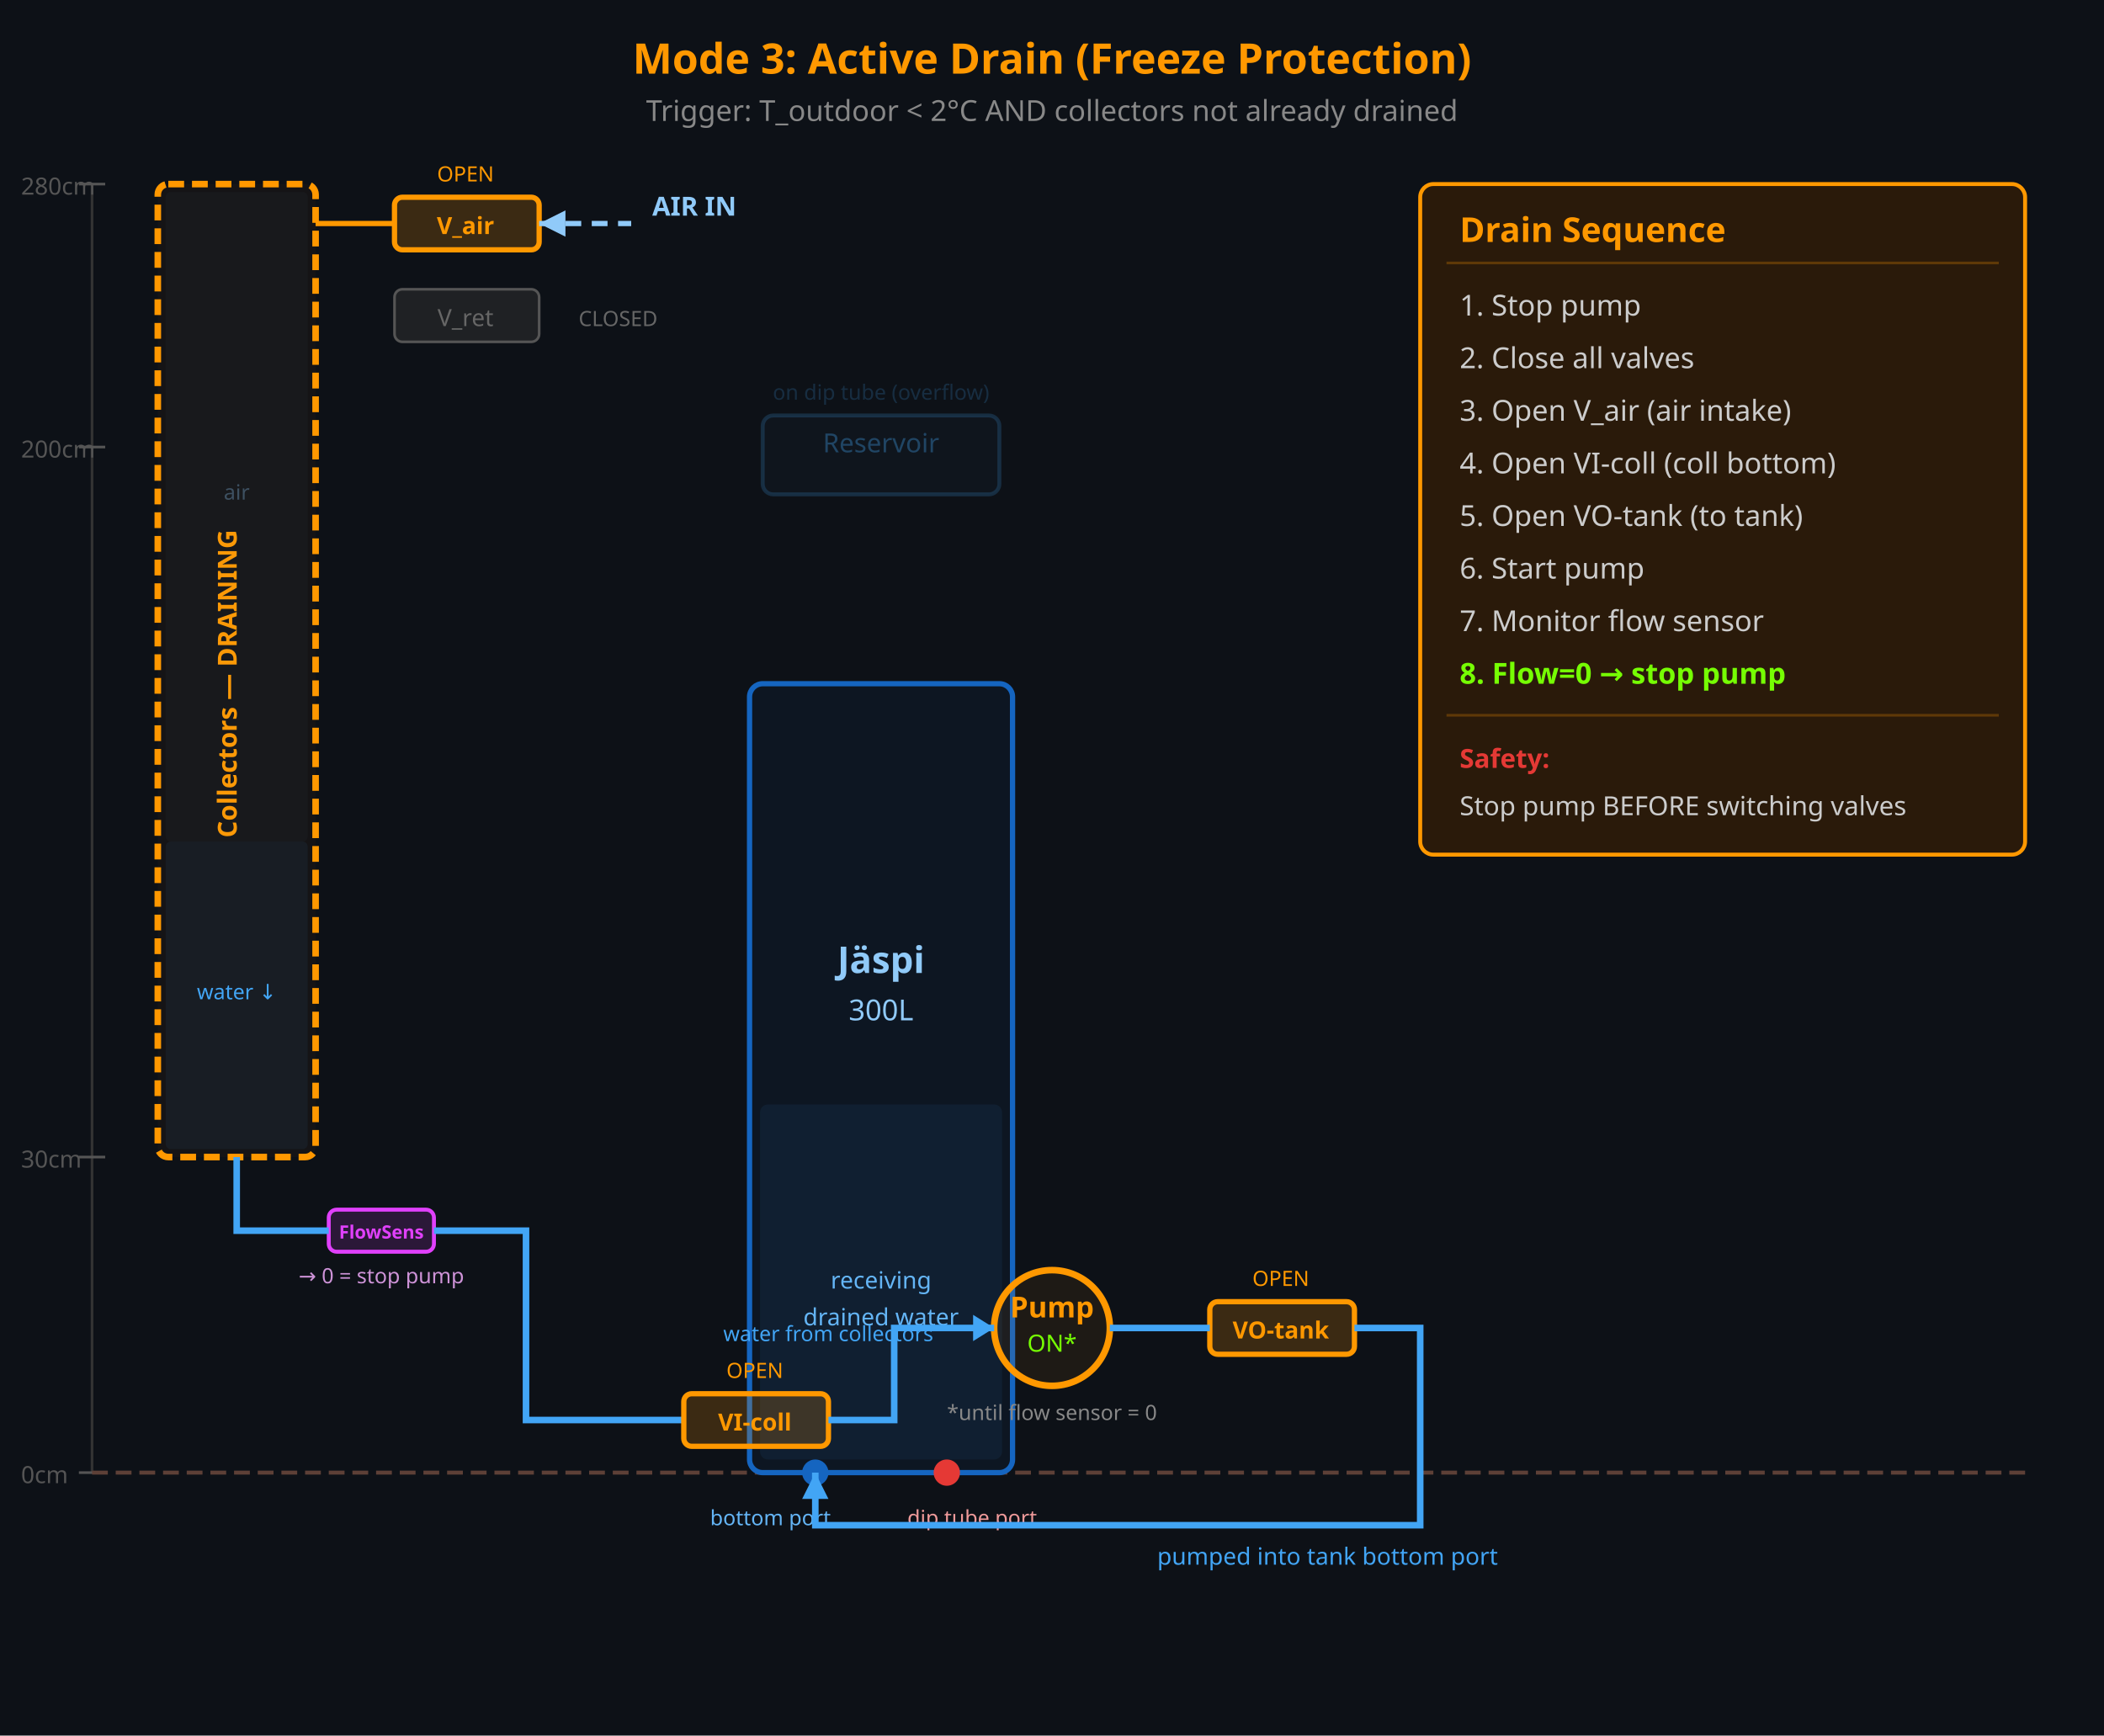
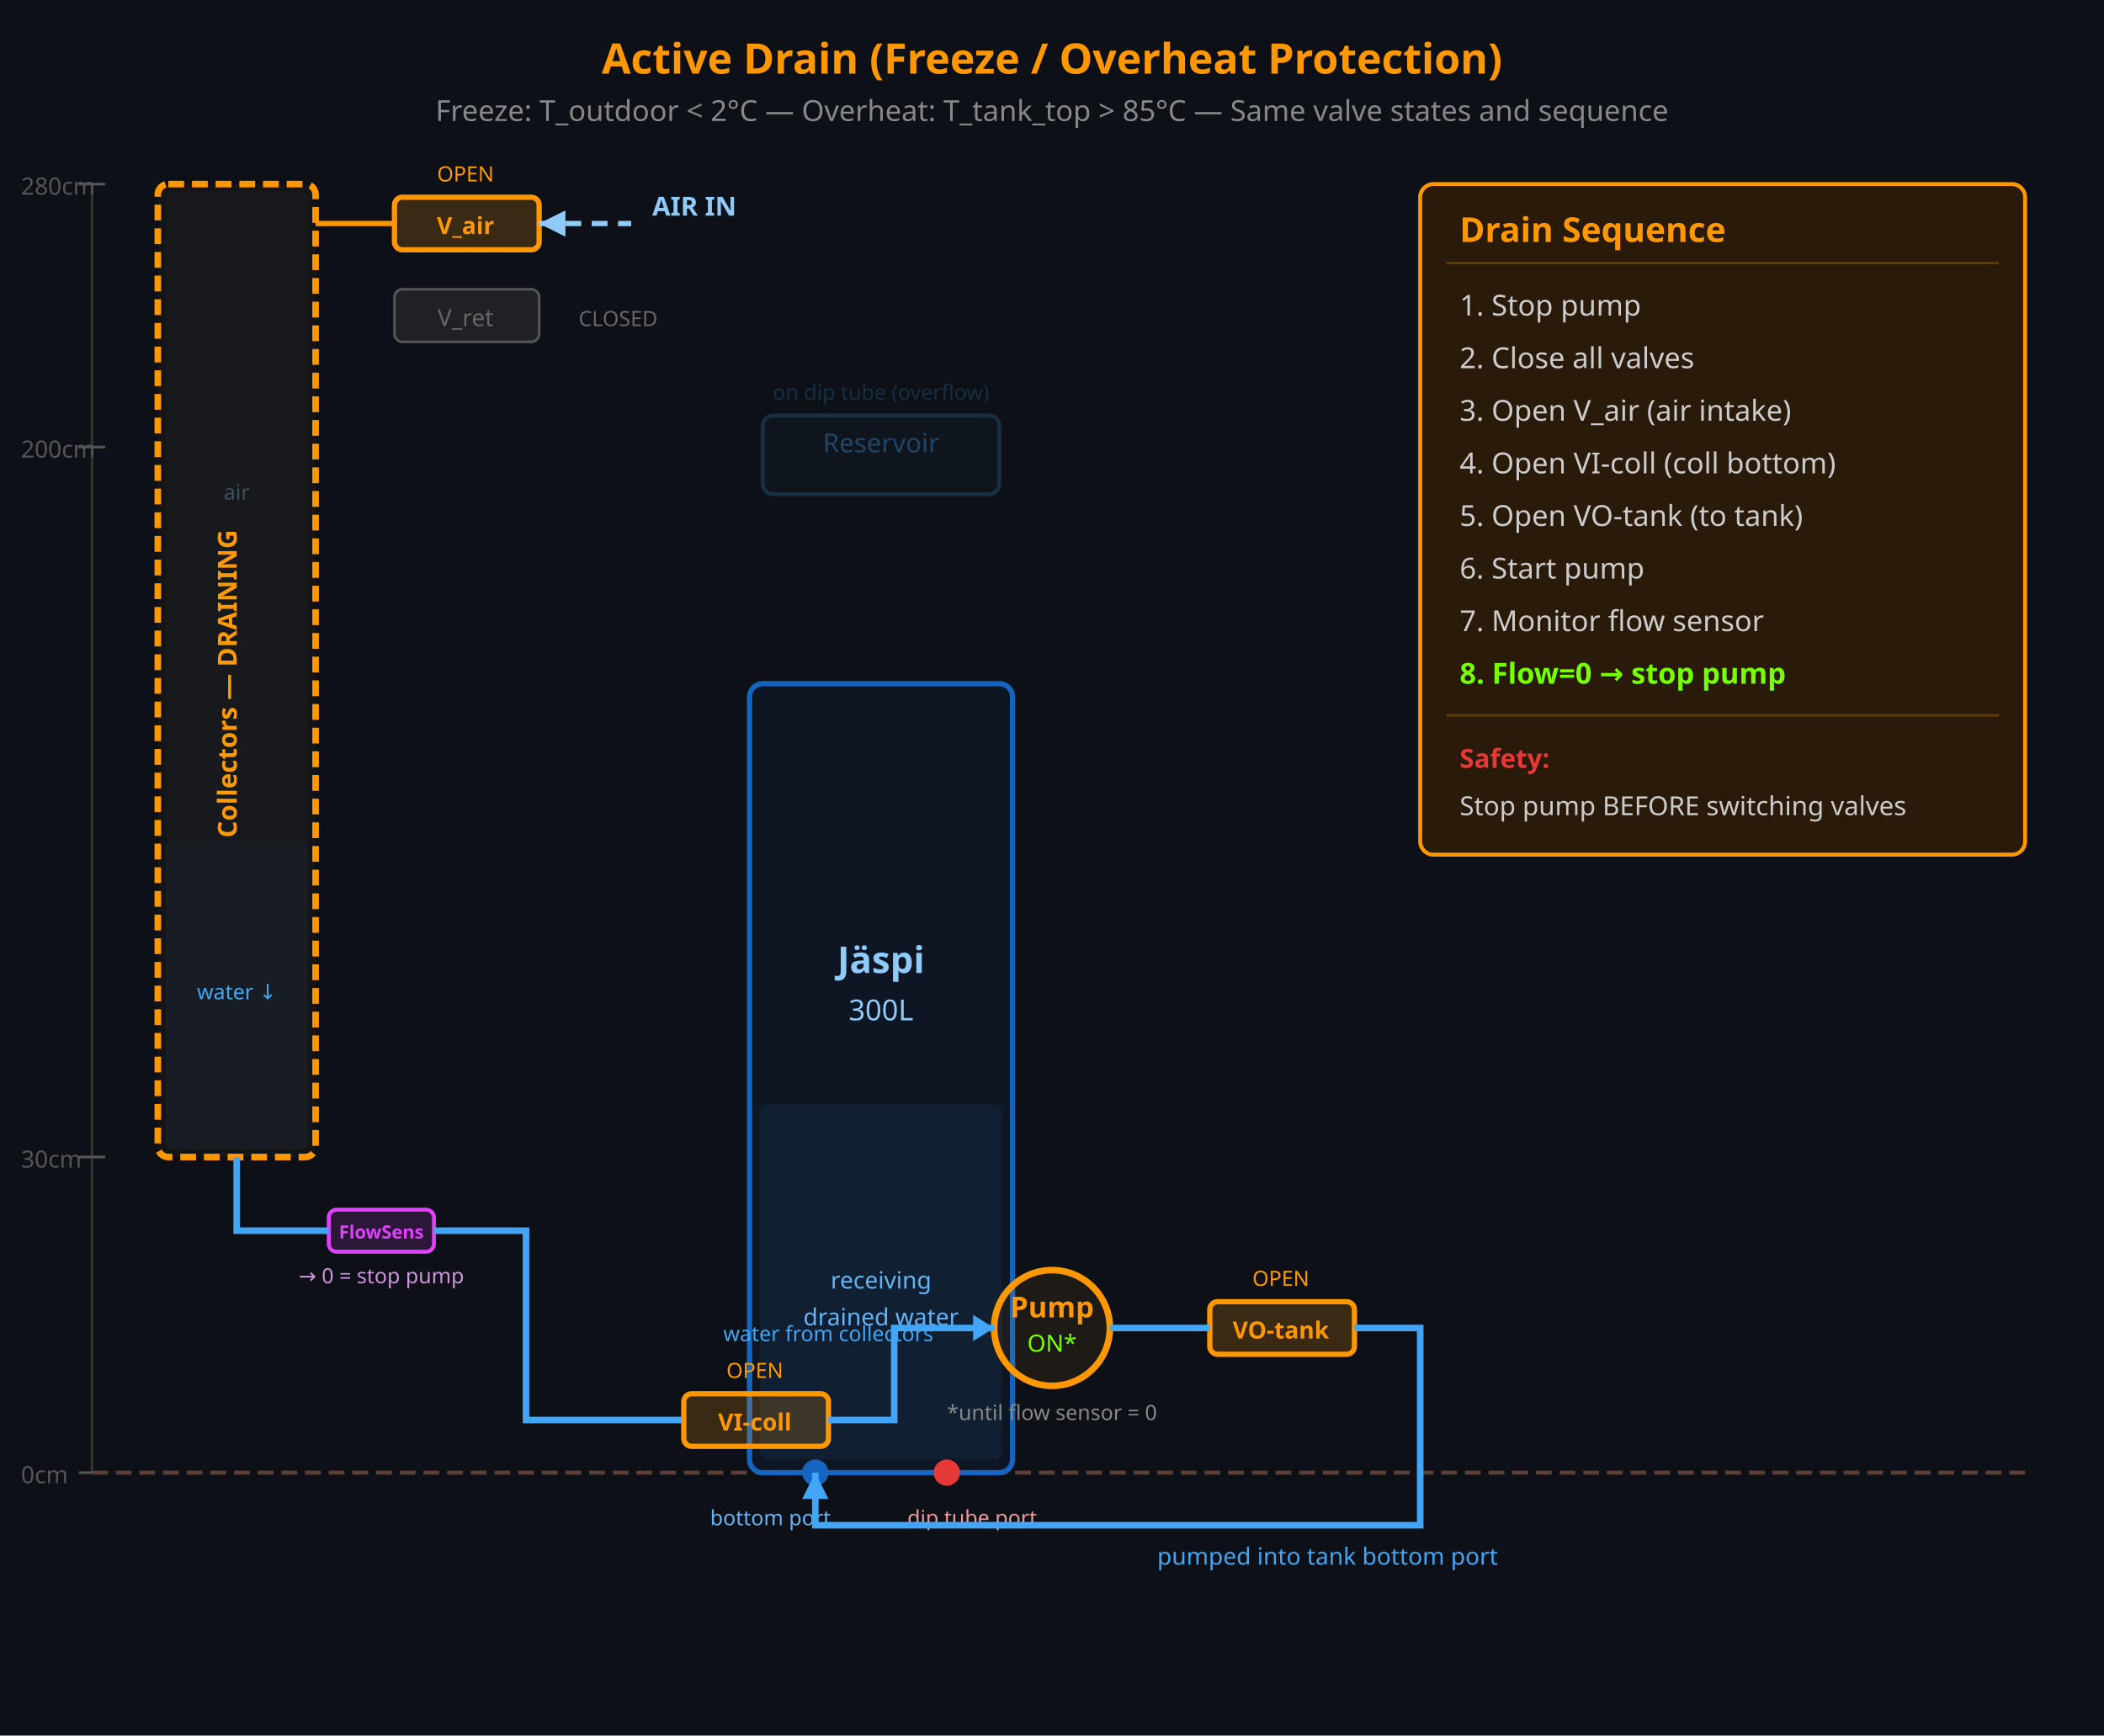
<svg xmlns="http://www.w3.org/2000/svg" viewBox="0 0 800 660" font-family="sans-serif" font-size="12">
  <rect width="800" height="660" fill="#0d1117" />
-   <text x="400" y="28" fill="#ff9800" text-anchor="middle" font-size="16" font-weight="bold">Mode 3: Active Drain (Freeze Protection)</text>
-   <text x="400" y="46" fill="#888" text-anchor="middle" font-size="11">Trigger: T_outdoor &lt; 2°C AND collectors not already drained</text>
+   <text x="400" y="28" fill="#ff9800" text-anchor="middle" font-size="16" font-weight="bold">Active Drain (Freeze / Overheat Protection)</text>
+   <text x="400" y="46" fill="#888" text-anchor="middle" font-size="11">Freeze: T_outdoor &lt; 2°C — Overheat: T_tank_top &gt; 85°C — Same valve states and sequence</text>
  <line x1="35" y1="70" x2="35" y2="560" stroke="#333" stroke-width="1" />
  <text x="8" y="74" fill="#555" font-size="9">280cm</text>
  <line x1="30" y1="70" x2="40" y2="70" stroke="#555" />
  <text x="8" y="174" fill="#555" font-size="9">200cm</text>
  <line x1="30" y1="170" x2="40" y2="170" stroke="#555" />
  <text x="8" y="444" fill="#555" font-size="9">30cm</text>
  <line x1="30" y1="440" x2="40" y2="440" stroke="#555" />
  <text x="8" y="564" fill="#555" font-size="9">0cm</text>
  <line x1="30" y1="560" x2="40" y2="560" stroke="#555" />
  <line x1="35" y1="560" x2="770" y2="560" stroke="#5d4037" stroke-width="1.5" stroke-dasharray="6,3" />
  <rect x="60" y="70" width="60" height="370" fill="#ff980008" stroke="#ff9800" stroke-width="2.5" stroke-dasharray="6,3" rx="4" />
  <text x="90" y="260" fill="#ff9800" text-anchor="middle" font-size="10" font-weight="bold" transform="rotate(-90 90 260)">Collectors — DRAINING</text>
  <rect x="63" y="320" width="54" height="117" fill="#42a5f510" rx="2" />
  <text x="90" y="380" fill="#42a5f5" text-anchor="middle" font-size="8">water ↓</text>
  <rect x="63" y="73" width="54" height="247" fill="#90caf908" rx="2" />
  <text x="90" y="190" fill="#90caf950" text-anchor="middle" font-size="8">air</text>
  <rect x="150" y="75" width="55" height="20" fill="#ff980030" stroke="#ff9800" stroke-width="2" rx="3" />
  <text x="177" y="89" fill="#ff9800" text-anchor="middle" font-size="9" font-weight="bold">V_air</text>
  <text x="177" y="69" fill="#ff9800" text-anchor="middle" font-size="8">OPEN</text>
  <line x1="120" y1="85" x2="150" y2="85" stroke="#ff9800" stroke-width="2" />
  <path d="M 205 85 L 240 85" fill="none" stroke="#90caf9" stroke-width="2" stroke-dasharray="6,4" />
  <text x="248" y="82" fill="#90caf9" font-size="10" font-weight="bold">AIR IN</text>
  <polygon points="205,85 215,80 215,90" fill="#90caf9" />
  <rect x="150" y="110" width="55" height="20" fill="#33333380" stroke="#555" stroke-width="1" rx="3" />
  <text x="177" y="124" fill="#666" text-anchor="middle" font-size="9">V_ret</text>
  <text x="220" y="124" fill="#666" font-size="8">CLOSED</text>
  <rect x="290" y="158" width="90" height="30" fill="#42a5f508" stroke="#42a5f530" stroke-width="1.5" rx="4" />
  <text x="335" y="172" fill="#42a5f555" text-anchor="middle" font-size="10">Reservoir</text>
  <text x="335" y="152" fill="#42a5f530" text-anchor="middle" font-size="8">on dip tube (overflow)</text>
  <rect x="285" y="260" width="100" height="300" fill="#1565c010" stroke="#1565c0" stroke-width="2" rx="5" />
  <text x="335" y="370" fill="#90caf9" text-anchor="middle" font-size="14" font-weight="bold">Jäspi</text>
  <text x="335" y="388" fill="#90caf9" text-anchor="middle" font-size="11">300L</text>
  <rect x="289" y="420" width="92" height="135" fill="#42a5f512" rx="3" />
  <text x="335" y="490" fill="#64b5f6" text-anchor="middle" font-size="9">receiving</text>
  <text x="335" y="504" fill="#64b5f6" text-anchor="middle" font-size="9">drained water</text>
  <circle cx="310" cy="560" r="5" fill="#1565c0" />
  <text x="270" y="580" fill="#64b5f6" font-size="8">bottom port</text>
  <circle cx="360" cy="560" r="5" fill="#e53935" />
  <text x="345" y="580" fill="#ef9a9a" font-size="8">dip tube port</text>
  <rect x="125" y="460" width="40" height="16" fill="#e040fb25" stroke="#e040fb" stroke-width="1.5" rx="3" />
  <text x="145" y="471" fill="#e040fb" text-anchor="middle" font-size="7" font-weight="bold">FlowSens</text>
  <text x="145" y="488" fill="#ce93d8" text-anchor="middle" font-size="8">→ 0 = stop pump</text>
  <path d="M 90 440 L 90 468 L 125 468" fill="none" stroke="#42a5f5" stroke-width="2.5" />
  <path d="M 165 468 L 200 468 L 200 540 L 260 540" fill="none" stroke="#42a5f5" stroke-width="2.5" />
  <rect x="260" y="530" width="55" height="20" fill="#ff980030" stroke="#ff9800" stroke-width="2" rx="3" />
  <text x="287" y="544" fill="#ff9800" text-anchor="middle" font-size="9" font-weight="bold">VI-coll</text>
  <text x="287" y="524" fill="#ff9800" text-anchor="middle" font-size="8">OPEN</text>
  <circle cx="400" cy="505" r="22" fill="#ff980012" stroke="#ff9800" stroke-width="2.5" />
  <text x="400" y="501" fill="#ff9800" text-anchor="middle" font-size="11" font-weight="bold">Pump</text>
  <text x="400" y="514" fill="#76ff03" text-anchor="middle" font-size="9">ON*</text>
  <path d="M 315 540 L 340 540 L 340 505 L 378 505" fill="none" stroke="#42a5f5" stroke-width="2.5" />
  <polygon points="378,505 370,500 370,510" fill="#42a5f5" />
  <text x="275" y="510" fill="#42a5f5" font-size="8">water from collectors</text>
  <rect x="460" y="495" width="55" height="20" fill="#ff980030" stroke="#ff9800" stroke-width="2" rx="3" />
  <text x="487" y="509" fill="#ff9800" text-anchor="middle" font-size="9" font-weight="bold">VO-tank</text>
  <text x="487" y="489" fill="#ff9800" text-anchor="middle" font-size="8">OPEN</text>
  <path d="M 422 505 L 460 505" fill="none" stroke="#42a5f5" stroke-width="2.5" />
  <path d="M 515 505 L 540 505 L 540 580 L 310 580 L 310 560" fill="none" stroke="#42a5f5" stroke-width="2.5" />
  <polygon points="310,560 305,570 315,570" fill="#42a5f5" />
  <text x="440" y="595" fill="#42a5f5" font-size="9">pumped into tank bottom port</text>
  <rect x="540" y="70" width="230" height="255" fill="#2a1a0a" stroke="#ff9800" stroke-width="1.5" rx="5" />
  <text x="555" y="92" fill="#ff9800" font-size="13" font-weight="bold">Drain Sequence</text>
  <line x1="550" y1="100" x2="760" y2="100" stroke="#ff980040" />
  <text x="555" y="120" fill="#ccc" font-size="11">1. Stop pump</text>
  <text x="555" y="140" fill="#ccc" font-size="11">2. Close all valves</text>
  <text x="555" y="160" fill="#ccc" font-size="11">3. Open V_air (air intake)</text>
  <text x="555" y="180" fill="#ccc" font-size="11">4. Open VI-coll (coll bottom)</text>
  <text x="555" y="200" fill="#ccc" font-size="11">5. Open VO-tank (to tank)</text>
  <text x="555" y="220" fill="#ccc" font-size="11">6. Start pump</text>
  <text x="555" y="240" fill="#ccc" font-size="11">7. Monitor flow sensor</text>
  <text x="555" y="260" fill="#76ff03" font-size="11" font-weight="bold">8. Flow=0 → stop pump</text>
  <line x1="550" y1="272" x2="760" y2="272" stroke="#ff980040" />
  <text x="555" y="292" fill="#e53935" font-size="10" font-weight="bold">Safety:</text>
  <text x="555" y="310" fill="#ccc" font-size="10">Stop pump BEFORE switching valves</text>
  <text x="400" y="540" fill="#888" font-size="8" text-anchor="middle">*until flow sensor = 0</text>
</svg>
